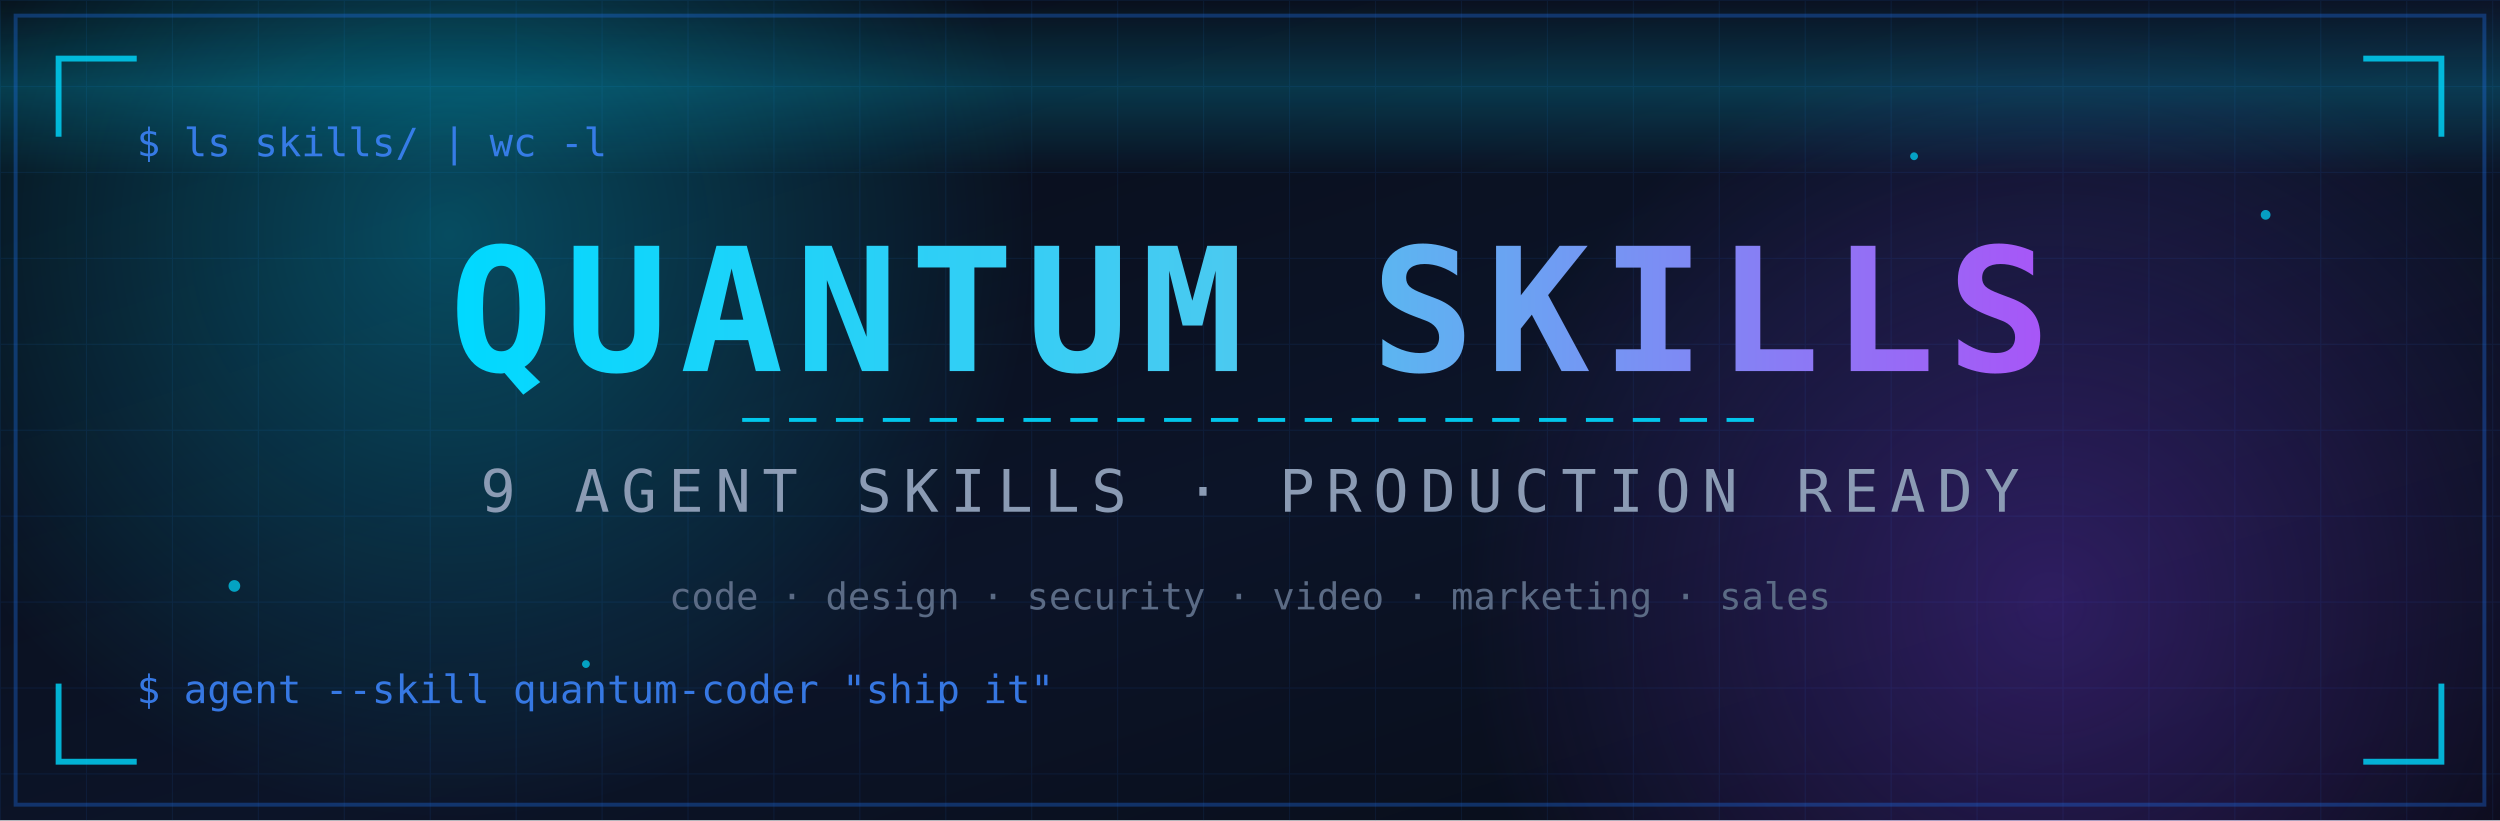
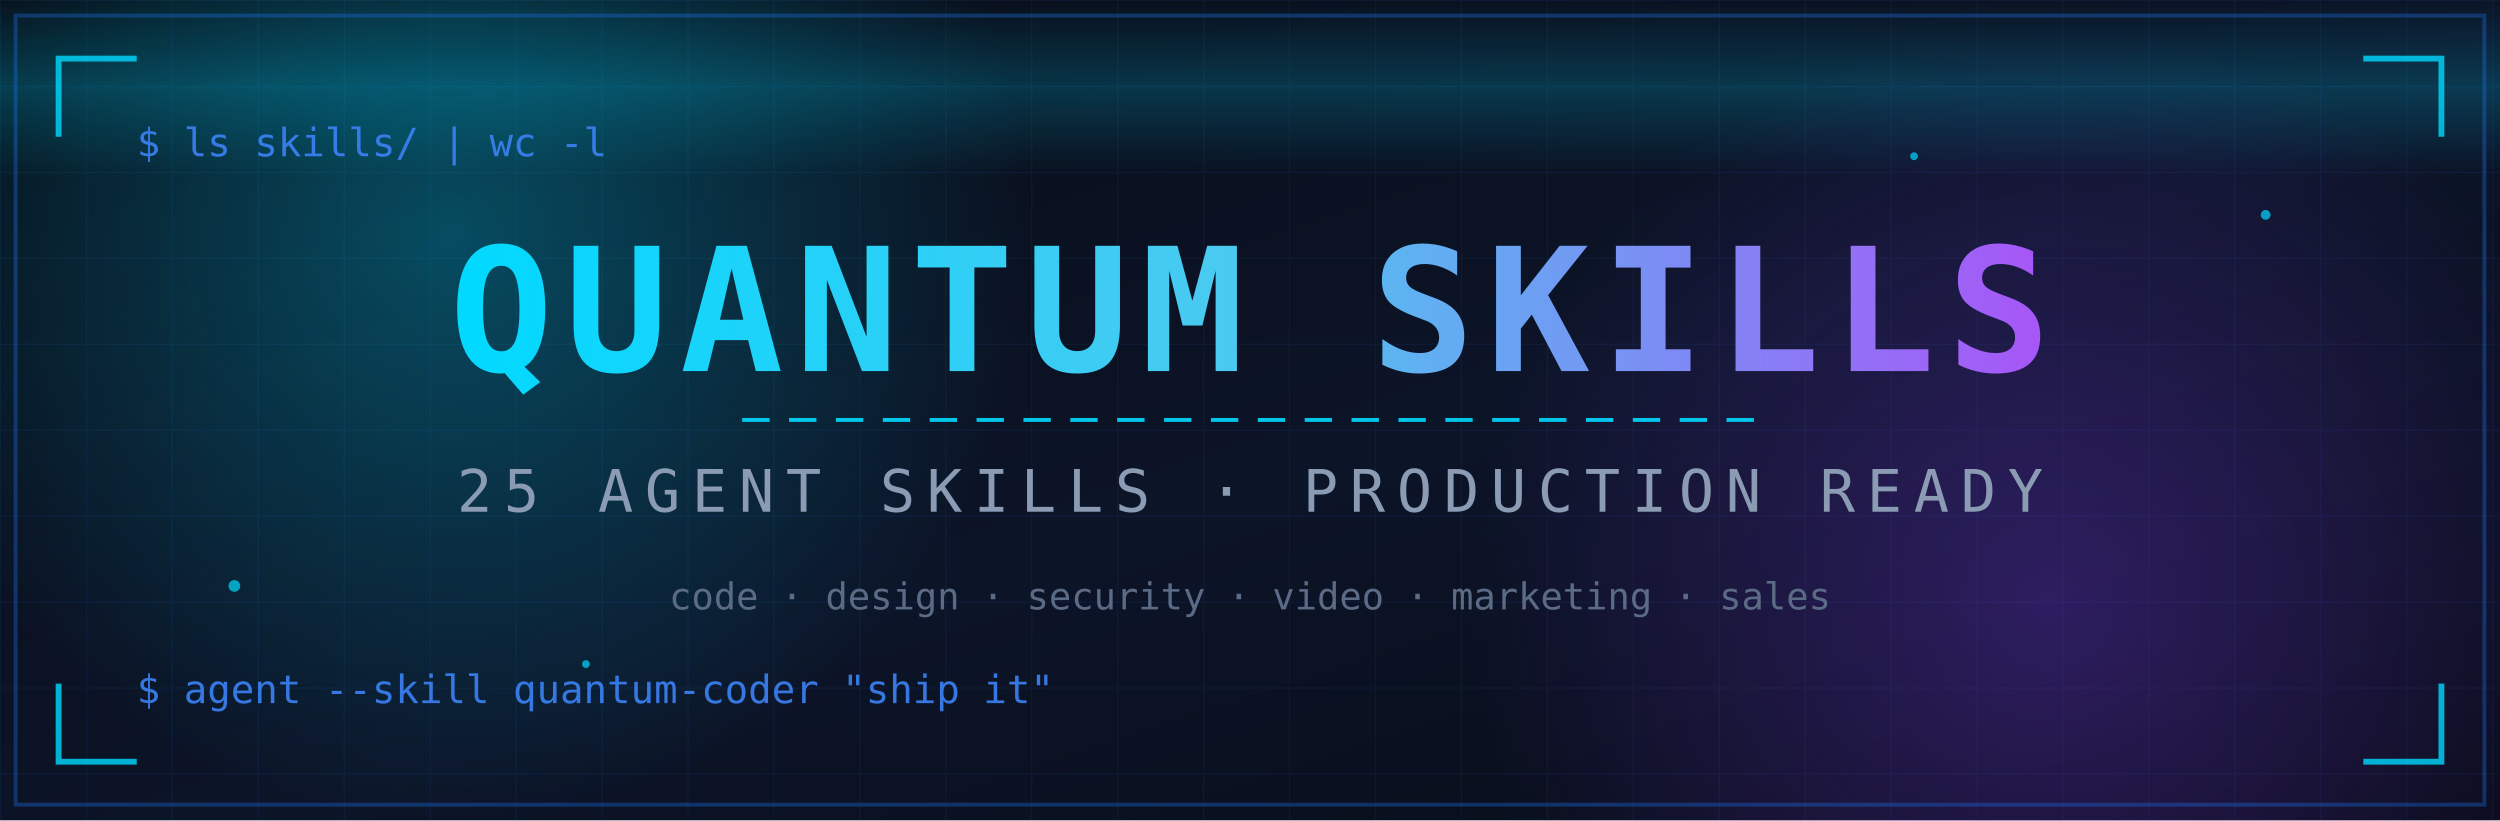
- <svg xmlns="http://www.w3.org/2000/svg" width="1280" height="420" viewBox="0 0 1280 420" role="img" aria-label="Quantum Skills — 9 agent skills">
+ <svg xmlns="http://www.w3.org/2000/svg" width="1280" height="420" viewBox="0 0 1280 420" role="img" aria-label="Quantum Skills — 25 agent skills">
  <defs>
    <linearGradient id="bg" x1="0" y1="0" x2="1" y2="1">
      <stop offset="0" stop-color="#070b14" />
      <stop offset="0.55" stop-color="#0c1428" />
      <stop offset="1" stop-color="#070b14" />
    </linearGradient>
    <radialGradient id="glowCyan" cx="0.5" cy="0.5" r="0.5">
      <stop offset="0" stop-color="#00d9ff" stop-opacity="0.30" />
      <stop offset="1" stop-color="#00d9ff" stop-opacity="0" />
    </radialGradient>
    <radialGradient id="glowViolet" cx="0.5" cy="0.5" r="0.5">
      <stop offset="0" stop-color="#7c3aed" stop-opacity="0.32" />
      <stop offset="1" stop-color="#7c3aed" stop-opacity="0" />
    </radialGradient>
    <pattern id="grid" width="44" height="44" patternUnits="userSpaceOnUse">
      <path d="M 44 0 L 0 0 0 44" fill="none" stroke="#1f6feb" stroke-opacity="0.10" stroke-width="1" />
    </pattern>
    <linearGradient id="titleGrad" x1="0" y1="0" x2="1" y2="0">
      <stop offset="0" stop-color="#00d9ff" />
      <stop offset="0.5" stop-color="#4cc9f0" />
      <stop offset="1" stop-color="#a855f7" />
    </linearGradient>
    <linearGradient id="scanGrad" x1="0" y1="0" x2="0" y2="1">
      <stop offset="0" stop-color="#00d9ff" stop-opacity="0" />
      <stop offset="0.5" stop-color="#00d9ff" stop-opacity="0.55" />
      <stop offset="1" stop-color="#00d9ff" stop-opacity="0" />
    </linearGradient>
  </defs>
  <rect width="1280" height="420" fill="url(#bg)" />
  <rect width="1280" height="420" fill="url(#grid)" />
  <circle cx="230" cy="120" r="300" fill="url(#glowCyan)">
    <animate attributeName="cx" values="230;300;230" dur="9s" repeatCount="indefinite" />
  </circle>
  <circle cx="1050" cy="310" r="300" fill="url(#glowViolet)">
    <animate attributeName="cx" values="1050;980;1050" dur="11s" repeatCount="indefinite" />
  </circle>
  <rect x="0" y="0" width="1280" height="90" fill="url(#scanGrad)" opacity="0.35">
    <animate attributeName="y" values="-90;420" dur="6s" repeatCount="indefinite" />
  </rect>
  <g fill="#00d9ff" opacity="0.7">
    <circle cx="120" cy="300" r="3">
      <animate attributeName="cy" values="300;260;300" dur="5s" repeatCount="indefinite" />
      <animate attributeName="opacity" values="0.7;0.2;0.7" dur="5s" repeatCount="indefinite" />
    </circle>
    <circle cx="1160" cy="110" r="2.5">
      <animate attributeName="cy" values="110;150;110" dur="6s" repeatCount="indefinite" />
      <animate attributeName="opacity" values="0.6;0.15;0.6" dur="6s" repeatCount="indefinite" />
    </circle>
    <circle cx="980" cy="80" r="2">
      <animate attributeName="cy" values="80;120;80" dur="7s" repeatCount="indefinite" />
      <animate attributeName="opacity" values="0.5;0.1;0.5" dur="7s" repeatCount="indefinite" />
    </circle>
    <circle cx="300" cy="340" r="2">
      <animate attributeName="cy" values="340;300;340" dur="6.5s" repeatCount="indefinite" />
      <animate attributeName="opacity" values="0.5;0.1;0.5" dur="6.5s" repeatCount="indefinite" />
    </circle>
  </g>
  <g stroke="#00d9ff" stroke-width="3" fill="none" opacity="0.8">
    <path d="M 30 70 L 30 30 L 70 30" />
    <path d="M 1210 30 L 1250 30 L 1250 70" />
    <path d="M 30 350 L 30 390 L 70 390" />
    <path d="M 1210 390 L 1250 390 L 1250 350" />
  </g>
  <text x="70" y="80" font-family="monospace" font-size="20" fill="#3b82f6" opacity="0.9">$ ls skills/ | wc -l</text>
  <text x="70" y="360" font-family="monospace" font-size="20" fill="#3b82f6" opacity="0.9">$ agent --skill quantum-coder "ship it"</text>
  <text x="640" y="190" text-anchor="middle" font-family="monospace" font-size="88" font-weight="bold" letter-spacing="6" fill="url(#titleGrad)">QUANTUM SKILLS</text>
  <line x1="380" y1="215" x2="900" y2="215" stroke="#00d9ff" stroke-width="2" stroke-dasharray="14 10" opacity="0.9">
    <animate attributeName="stroke-dashoffset" values="0;48" dur="1.2s" repeatCount="indefinite" />
  </line>
-   <text x="640" y="262" text-anchor="middle" font-family="monospace" font-size="30" letter-spacing="6" fill="#8b9bb4">9 AGENT SKILLS · PRODUCTION READY</text>
+   <text x="640" y="262" text-anchor="middle" font-family="monospace" font-size="30" letter-spacing="6" fill="#8b9bb4">25 AGENT SKILLS · PRODUCTION READY</text>
  <text x="640" y="312" text-anchor="middle" font-family="monospace" font-size="19" fill="#5b6b85">code · design · security · video · marketing · sales</text>
  <rect x="8" y="8" width="1264" height="404" fill="none" stroke="#1f6feb" stroke-opacity="0.35" stroke-width="2" />
</svg>
